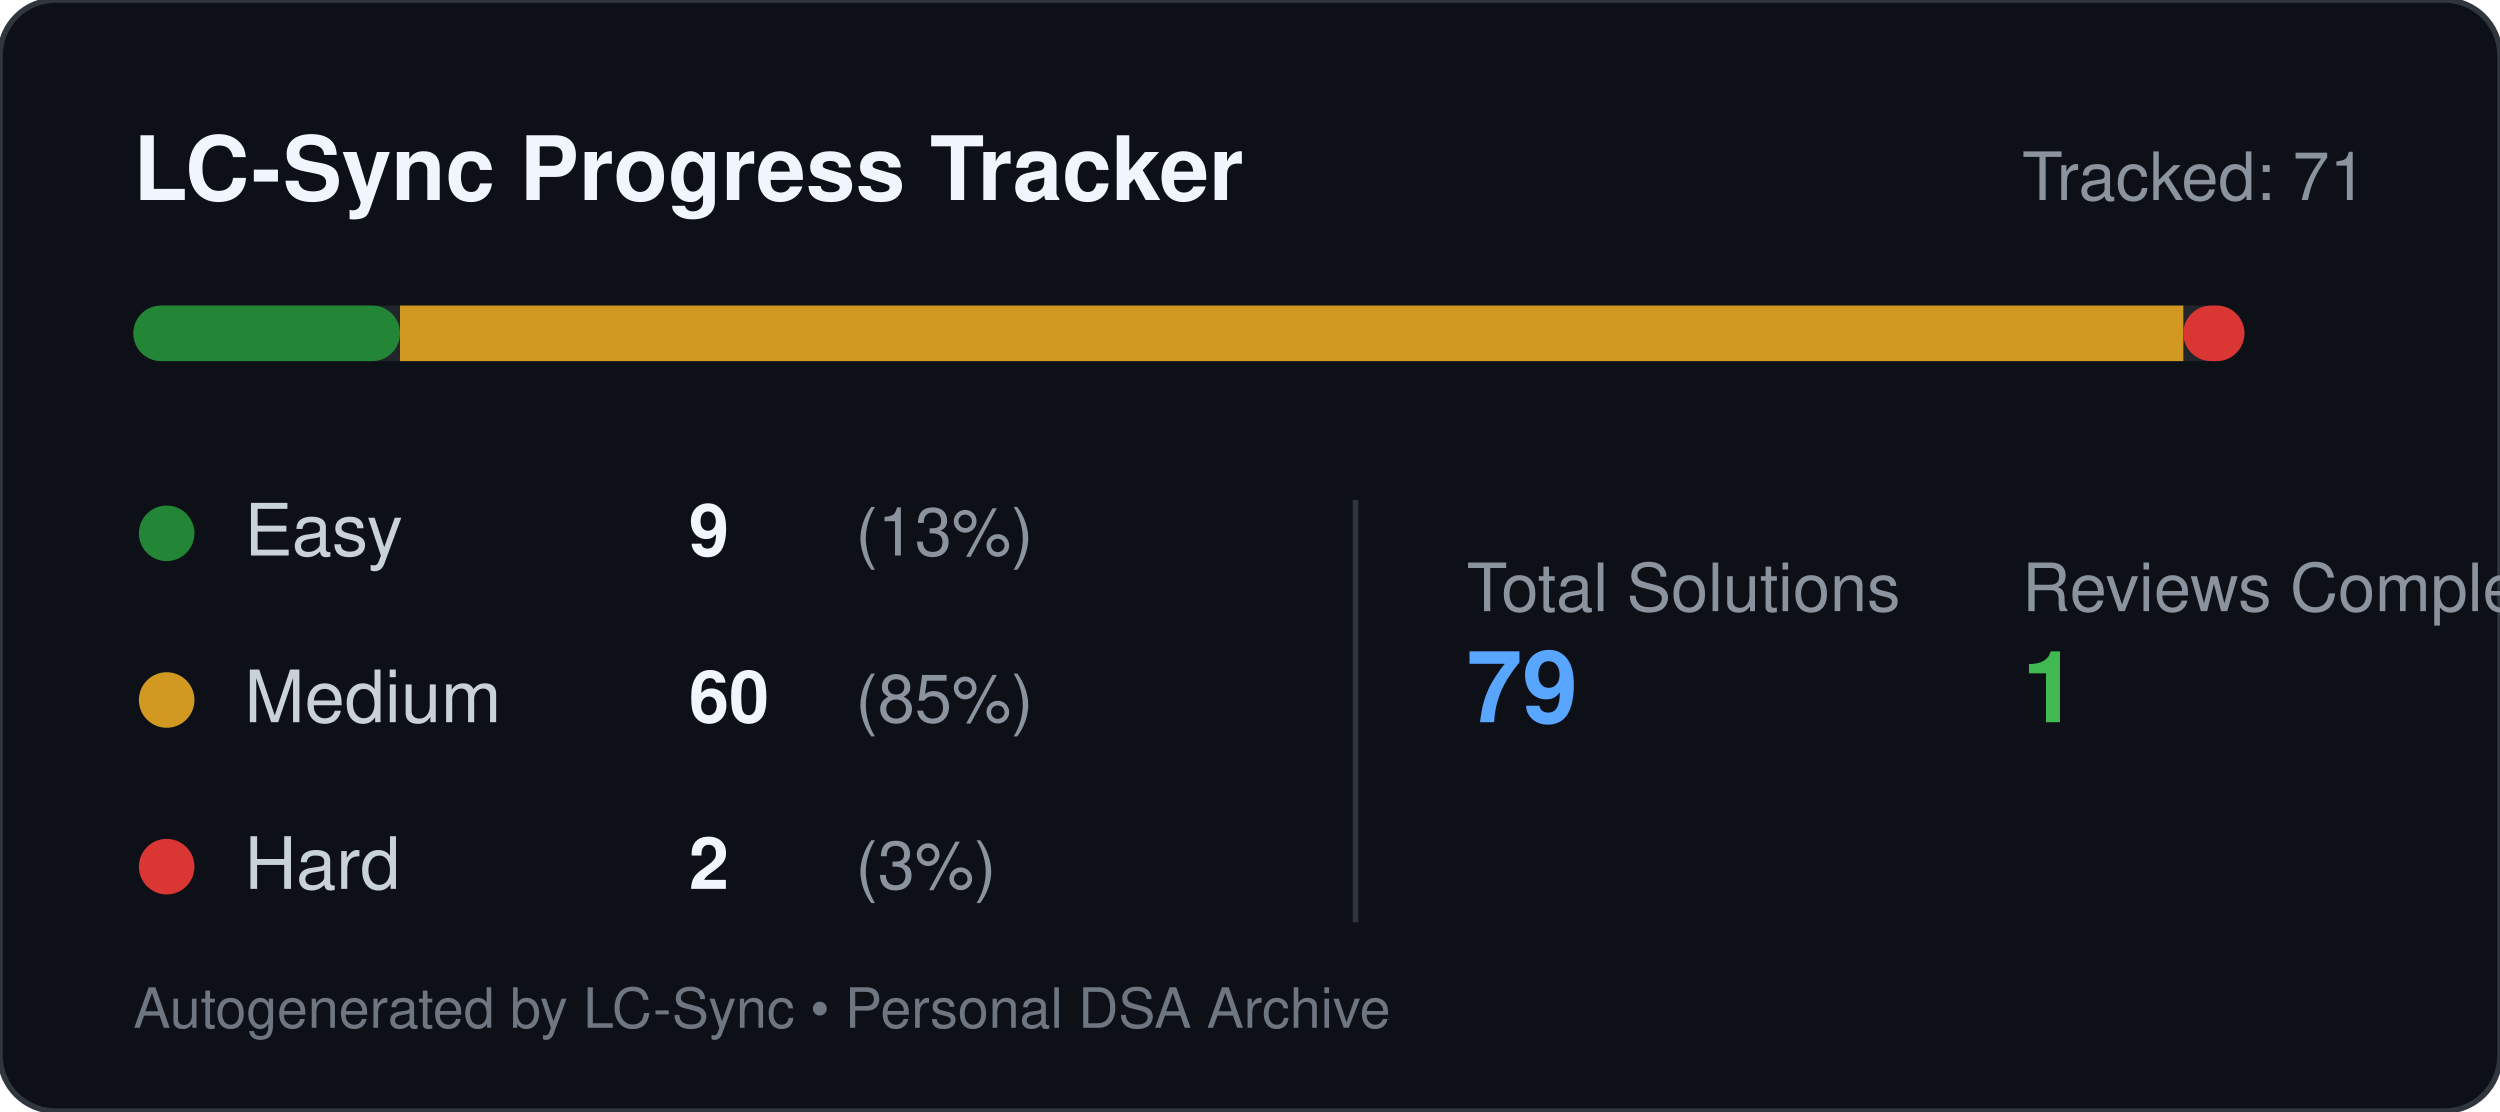
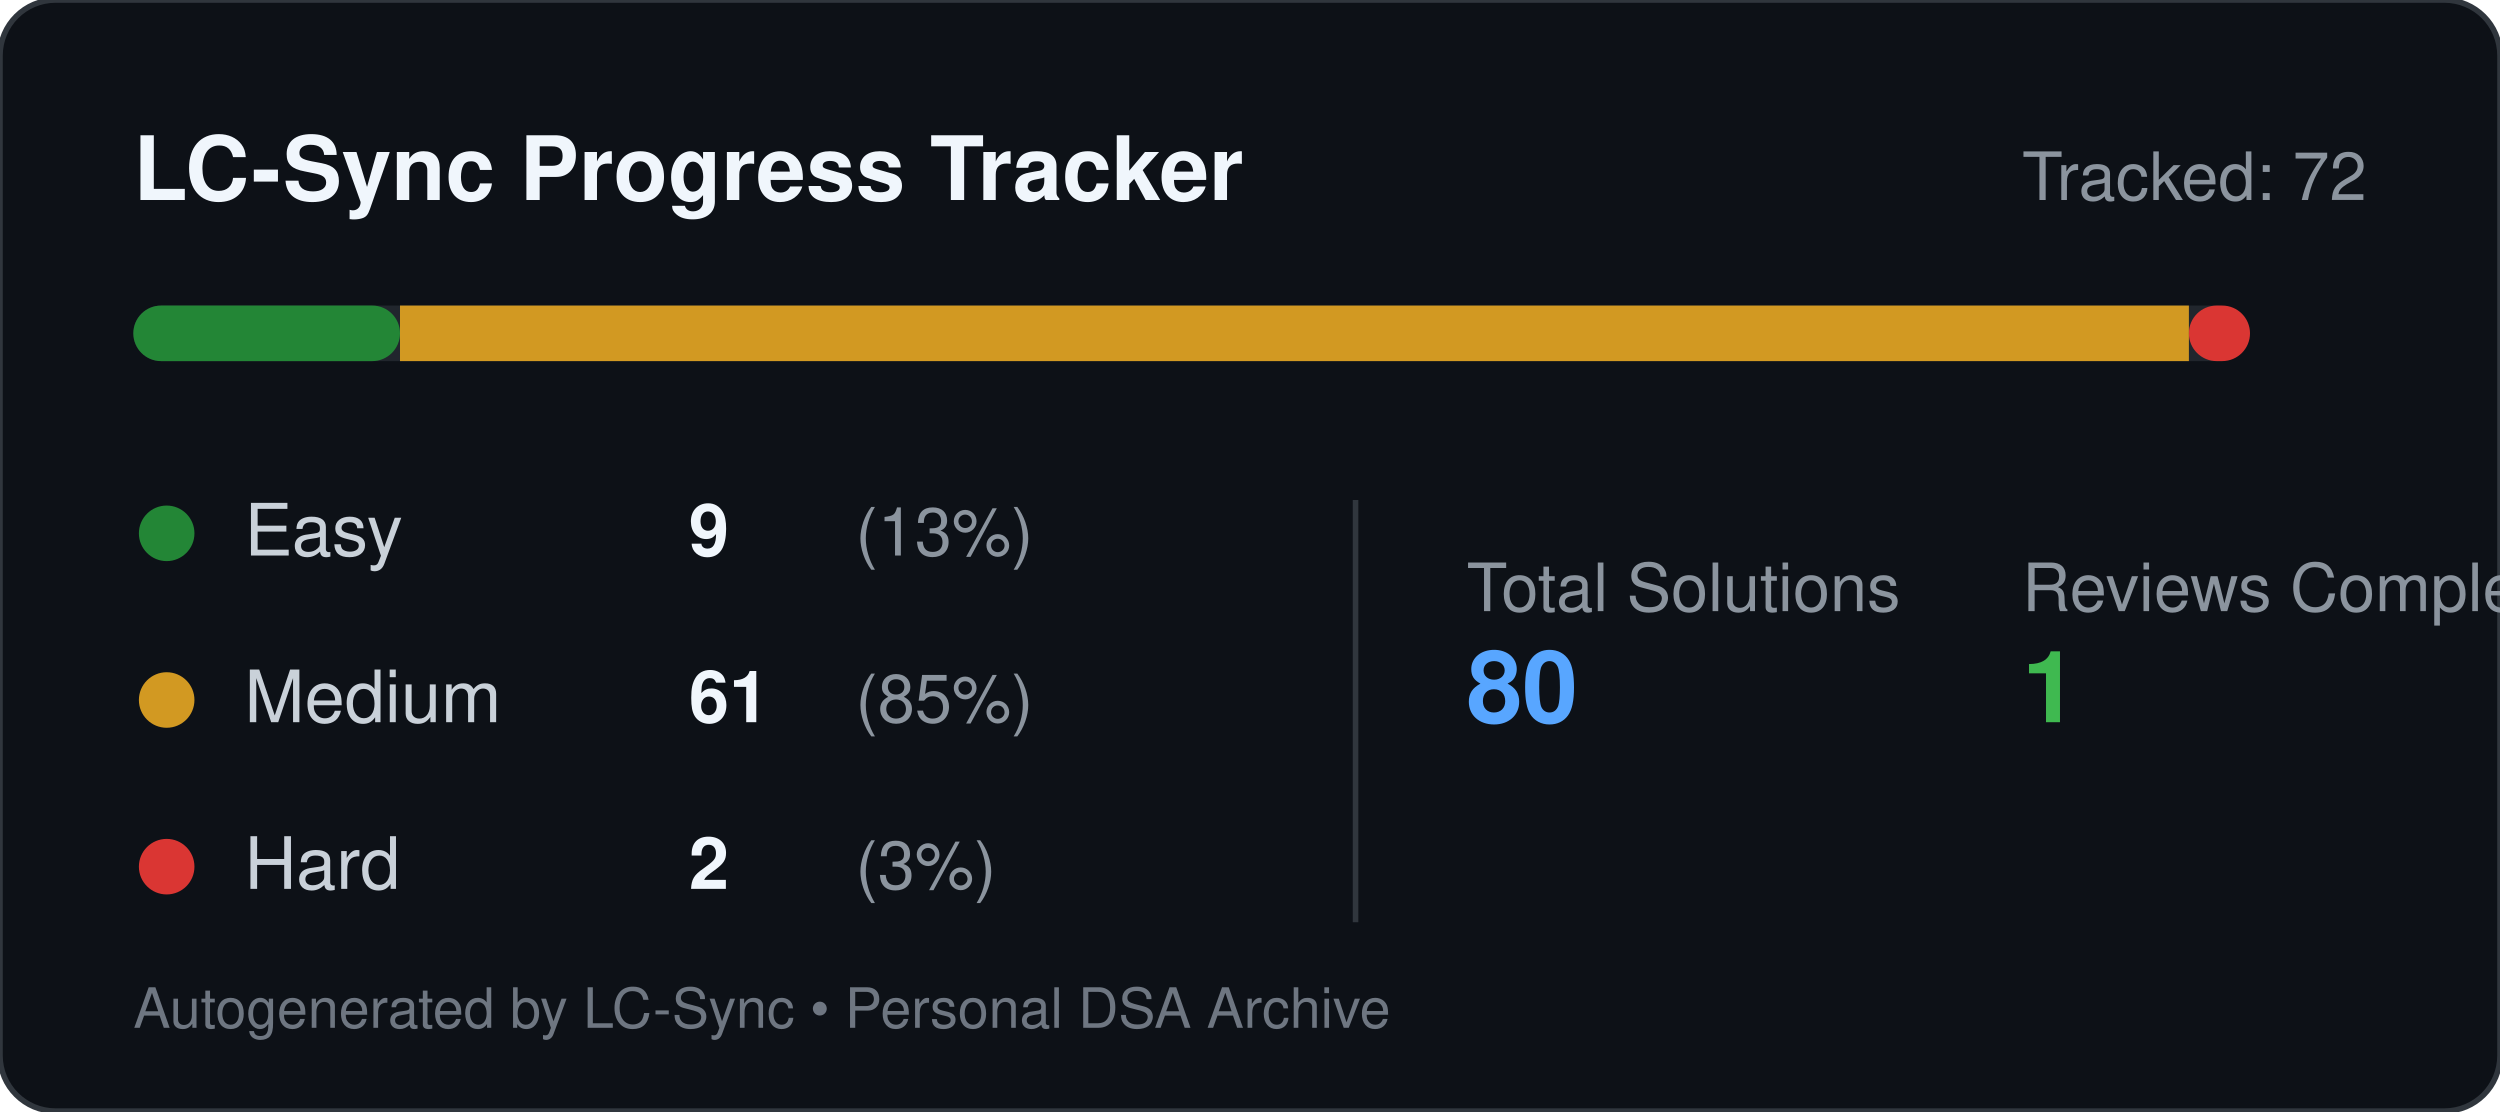
<svg xmlns="http://www.w3.org/2000/svg" width="450" height="200" viewBox="0 0 450 200" fill="none">
  <rect width="450" height="200" rx="10" fill="#0d1117" stroke="#30363d" stroke-width="1" />
  <text x="24" y="36" fill="#f0f6fc" font-family="-apple-system, BlinkMacSystemFont, 'Segoe UI', Helvetica, Arial, sans-serif" font-size="16" font-weight="600">LC-Sync Progress Tracker</text>
-   <text x="426" y="36" text-anchor="end" fill="#8b949e" font-family="-apple-system, BlinkMacSystemFont, 'Segoe UI', Helvetica, Arial, sans-serif" font-size="12">Tracked: 71</text>
+   <text x="426" y="36" text-anchor="end" fill="#8b949e" font-family="-apple-system, BlinkMacSystemFont, 'Segoe UI', Helvetica, Arial, sans-serif" font-size="12">Tracked: 72</text>
  <g transform="translate(24, 55)">
    <rect width="380" height="10" rx="5" fill="#21262d" />
    <rect x="0" y="0" width="48" height="10" rx="5" fill="#238636" />
-     <rect x="48" y="0" width="321" height="10" fill="#d29922" />
-     <rect x="369" y="0" width="11" height="10" rx="5" fill="#da3633" />
+     <rect x="48" y="0" width="322" height="10" fill="#d29922" />
+     <rect x="370" y="0" width="11" height="10" rx="5" fill="#da3633" />
  </g>
  <g transform="translate(24, 90)" font-family="-apple-system, BlinkMacSystemFont, 'Segoe UI', Helvetica, Arial, sans-serif">
    <circle cx="6" cy="6" r="5" fill="#238636" />
    <text x="20" y="10" fill="#c9d1d9" font-size="13">Easy</text>
    <text x="100" y="10" fill="#f0f6fc" font-size="13" font-weight="600">9</text>
    <text x="130" y="10" fill="#8b949e" font-size="12">(13%)</text>
    <circle cx="6" cy="36" r="5" fill="#d29922" />
    <text x="20" y="40" fill="#c9d1d9" font-size="13">Medium</text>
-     <text x="100" y="40" fill="#f0f6fc" font-size="13" font-weight="600">60</text>
+     <text x="100" y="40" fill="#f0f6fc" font-size="13" font-weight="600">61</text>
    <text x="130" y="40" fill="#8b949e" font-size="12">(85%)</text>
    <circle cx="6" cy="66" r="5" fill="#da3633" />
    <text x="20" y="70" fill="#c9d1d9" font-size="13">Hard</text>
    <text x="100" y="70" fill="#f0f6fc" font-size="13" font-weight="600">2</text>
    <text x="130" y="70" fill="#8b949e" font-size="12">(3%)</text>
    <line x1="220" y1="0" x2="220" y2="76" stroke="#30363d" stroke-width="1" />
    <text x="240" y="20" fill="#8b949e" font-size="12">Total Solutions</text>
-     <text x="240" y="40" fill="#58a6ff" font-size="18" font-weight="600">79</text>
+     <text x="240" y="40" fill="#58a6ff" font-size="18" font-weight="600">80</text>
    <text x="340" y="20" fill="#8b949e" font-size="12">Reviews Completed</text>
    <text x="340" y="40" fill="#3fb950" font-size="18" font-weight="600">1</text>
  </g>
  <text x="24" y="185" fill="#6e7681" font-family="-apple-system, BlinkMacSystemFont, 'Segoe UI', Helvetica, Arial, sans-serif" font-size="10">Autogenerated by LC-Sync • Personal DSA Archive</text>
</svg>
